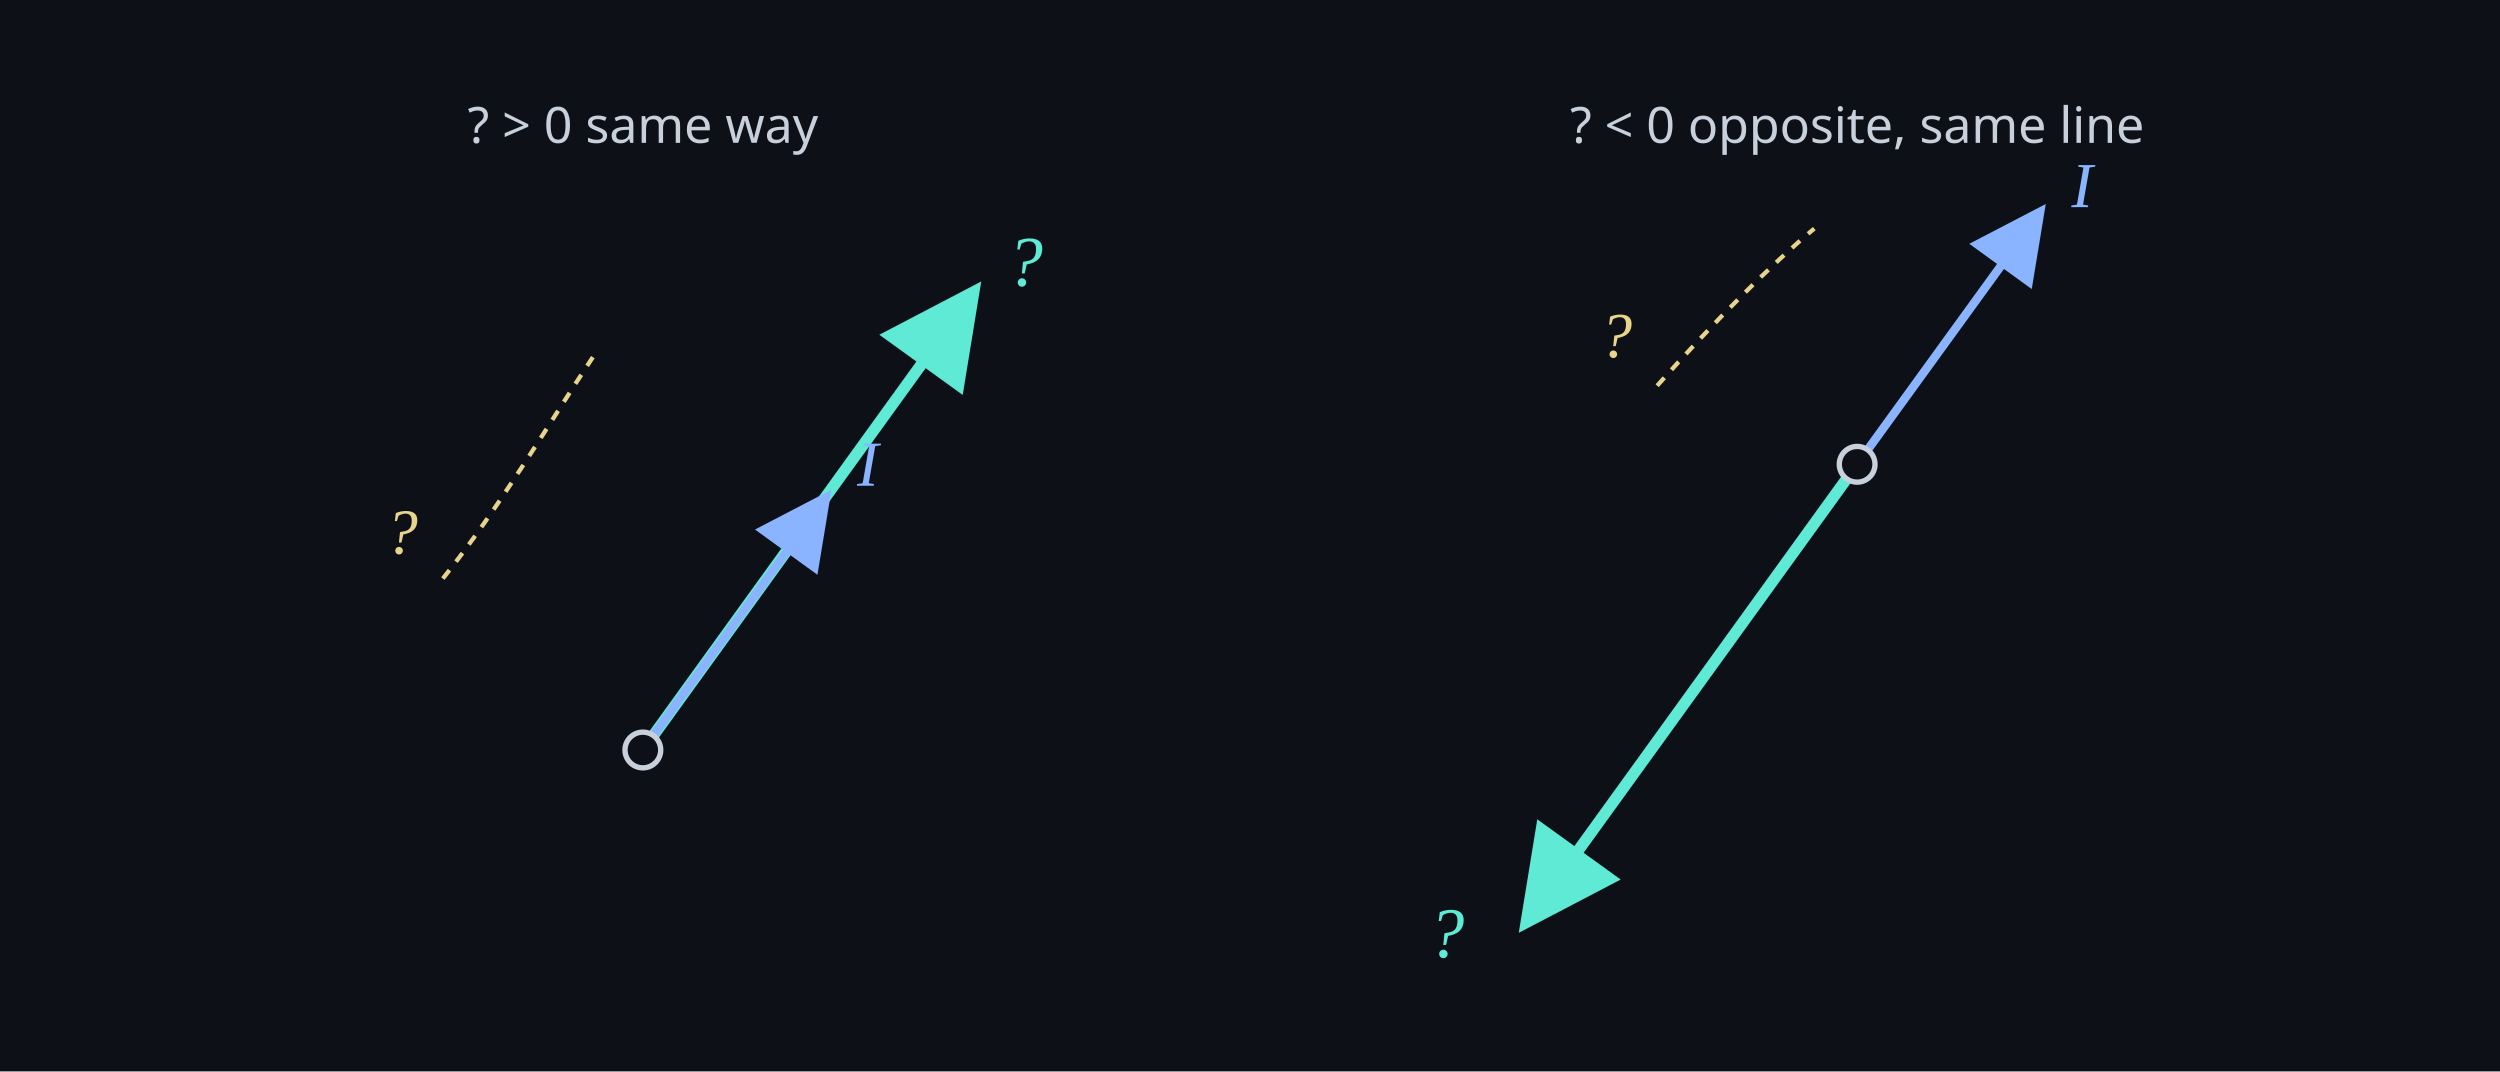
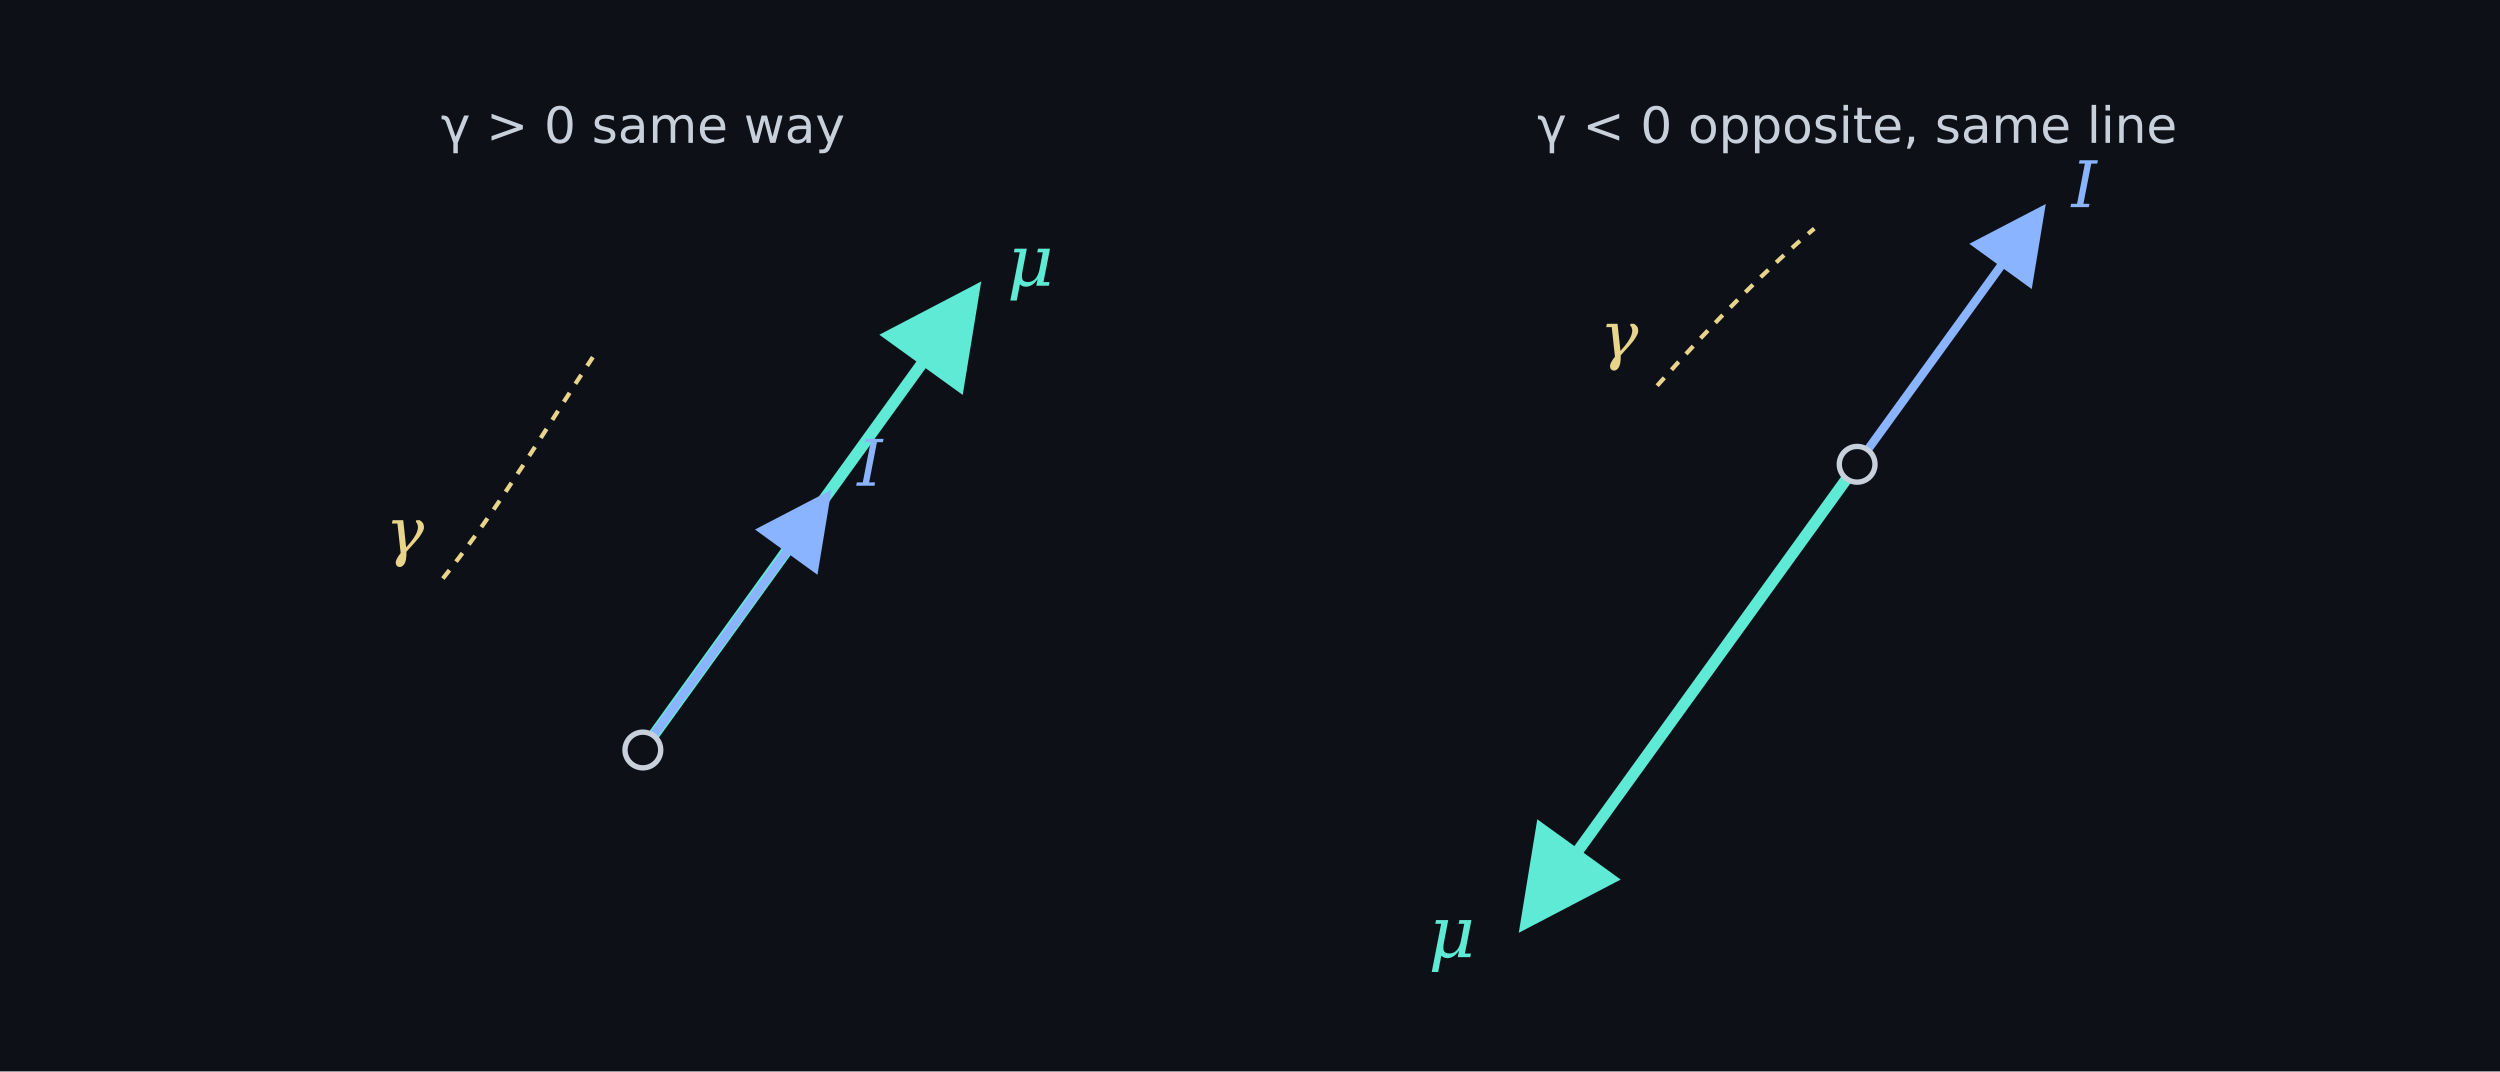
<svg xmlns="http://www.w3.org/2000/svg" viewBox="0 0 700 300" role="img" aria-labelledby="t d">
  <rect width="700" height="300" fill="#0d1117" />
  <defs>
    <marker id="arrI" markerWidth="9" markerHeight="9" refX="7" refY="4.5" orient="auto">
      <path d="M0 0 L9 4.5 L0 9 z" fill="#8ab4ff" />
    </marker>
    <marker id="arrMu" markerWidth="9" markerHeight="9" refX="7" refY="4.5" orient="auto">
      <path d="M0 0 L9 4.5 L0 9 z" fill="#5eead4" />
    </marker>
  </defs>
  <g>
-     <text x="180" y="40" text-anchor="middle" fill="#c8d0dc" font-family="DM Sans, system-ui, sans-serif" font-size="14">? &gt; 0  same way</text>
+     <text x="180" y="40" text-anchor="middle" fill="#c8d0dc" font-family="DejaVu Sans, Noto Sans, Liberation Sans, sans-serif" font-size="14">γ &gt; 0  same way</text>
    <line x1="180" y1="210" x2="271" y2="84" stroke="#5eead4" stroke-width="3.2" marker-end="url(#arrMu)" />
    <line x1="180" y1="210" x2="230" y2="141" stroke="#8ab4ff" stroke-width="2.4" marker-end="url(#arrI)" />
    <circle cx="180" cy="210" r="5" fill="#0d1117" stroke="#c8d0dc" stroke-width="1.5" />
-     <text x="282" y="80" fill="#5eead4" font-family="Georgia, 'Times New Roman', serif" font-style="italic" font-size="20">?</text>
-     <text x="240" y="136" fill="#8ab4ff" font-family="Georgia, 'Times New Roman', serif" font-style="italic" font-size="18">I</text>
-     <text x="108" y="155" fill="#e8d48b" font-family="Georgia, 'Times New Roman', serif" font-style="italic" font-size="18">?</text>
+     <text x="282" y="80" fill="#5eead4" font-family="DejaVu Serif, Liberation Serif, Georgia, serif" font-style="italic" font-size="20">μ</text>
+     <text x="240" y="136" fill="#8ab4ff" font-family="DejaVu Serif, Liberation Serif, Georgia, serif" font-style="italic" font-size="18">I</text>
+     <text x="108" y="155" fill="#e8d48b" font-family="DejaVu Serif, Liberation Serif, Georgia, serif" font-style="italic" font-size="18">γ</text>
    <path d="M124 162 C140 142 154 118 166 100" fill="none" stroke="#e8d48b" stroke-width="1.2" stroke-dasharray="3 3" />
  </g>
  <g>
-     <text x="520" y="40" text-anchor="middle" fill="#c8d0dc" font-family="DM Sans, system-ui, sans-serif" font-size="14">? &lt; 0  opposite, same line</text>
+     <text x="520" y="40" text-anchor="middle" fill="#c8d0dc" font-family="DejaVu Sans, Noto Sans, Liberation Sans, sans-serif" font-size="14">γ &lt; 0  opposite, same line</text>
    <line x1="520" y1="130" x2="429" y2="256" stroke="#5eead4" stroke-width="3.2" marker-end="url(#arrMu)" />
    <line x1="520" y1="130" x2="570" y2="61" stroke="#8ab4ff" stroke-width="2.4" marker-end="url(#arrI)" />
    <circle cx="520" cy="130" r="5" fill="#0d1117" stroke="#c8d0dc" stroke-width="1.5" />
-     <text x="400" y="268" fill="#5eead4" font-family="Georgia, 'Times New Roman', serif" font-style="italic" font-size="20">?</text>
-     <text x="580" y="58" fill="#8ab4ff" font-family="Georgia, 'Times New Roman', serif" font-style="italic" font-size="18">I</text>
-     <text x="448" y="100" fill="#e8d48b" font-family="Georgia, 'Times New Roman', serif" font-style="italic" font-size="18">?</text>
+     <text x="400" y="268" fill="#5eead4" font-family="DejaVu Serif, Liberation Serif, Georgia, serif" font-style="italic" font-size="20">μ</text>
+     <text x="580" y="58" fill="#8ab4ff" font-family="DejaVu Serif, Liberation Serif, Georgia, serif" font-style="italic" font-size="18">I</text>
+     <text x="448" y="100" fill="#e8d48b" font-family="DejaVu Serif, Liberation Serif, Georgia, serif" font-style="italic" font-size="18">γ</text>
    <path d="M464 108 C480 90 496 74 508 64" fill="none" stroke="#e8d48b" stroke-width="1.2" stroke-dasharray="3 3" />
  </g>
</svg>
